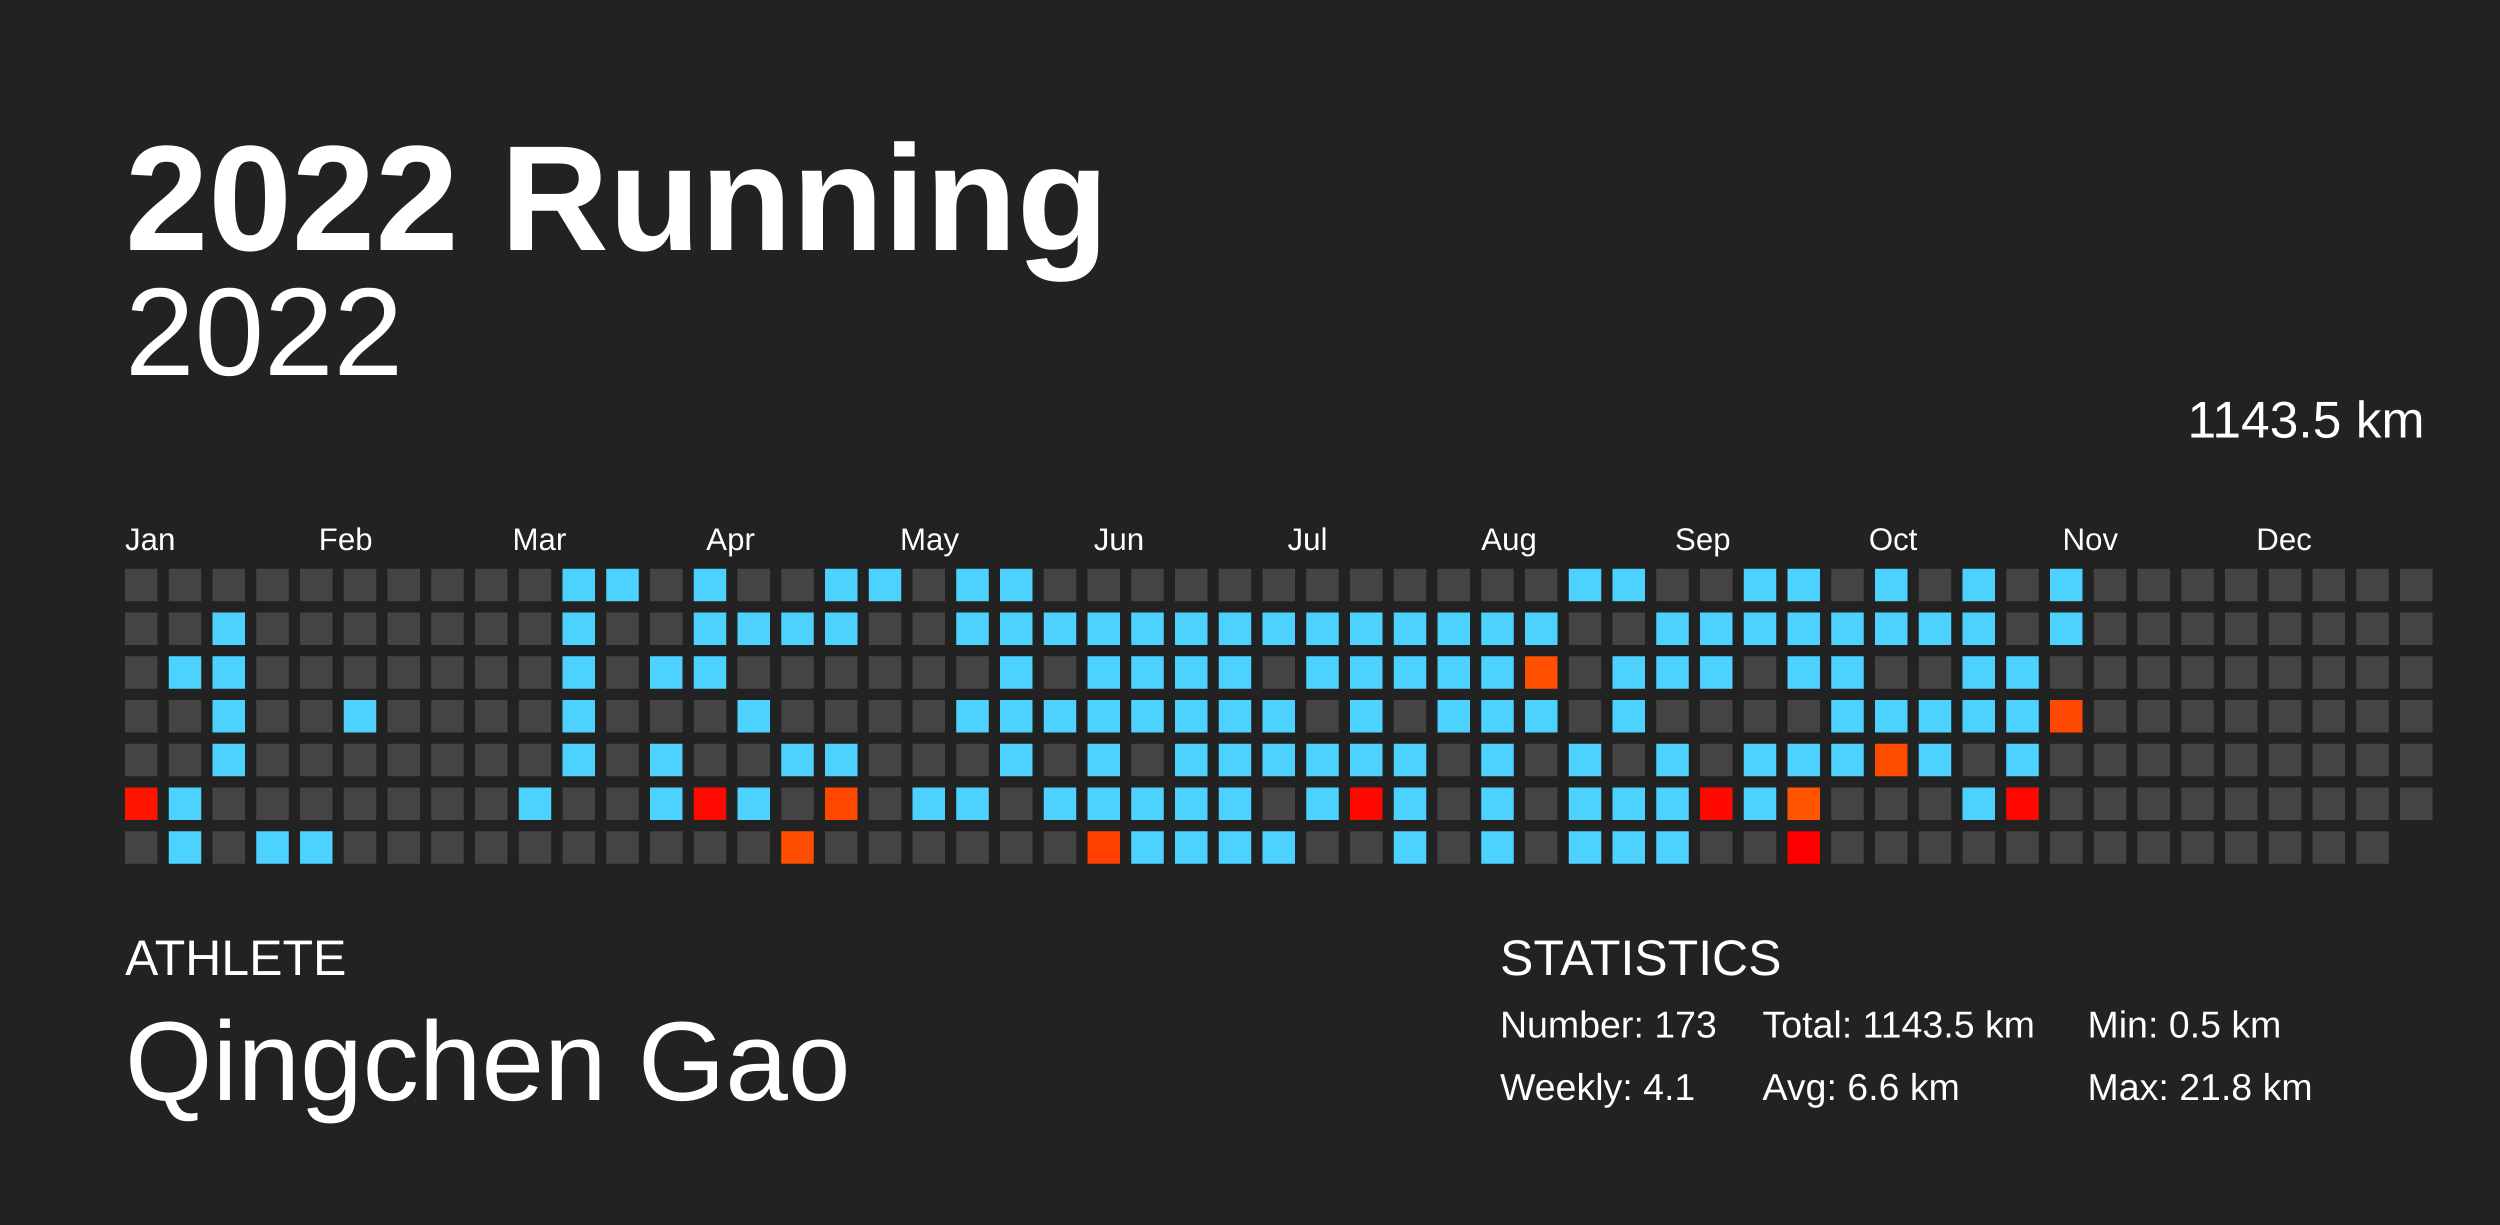
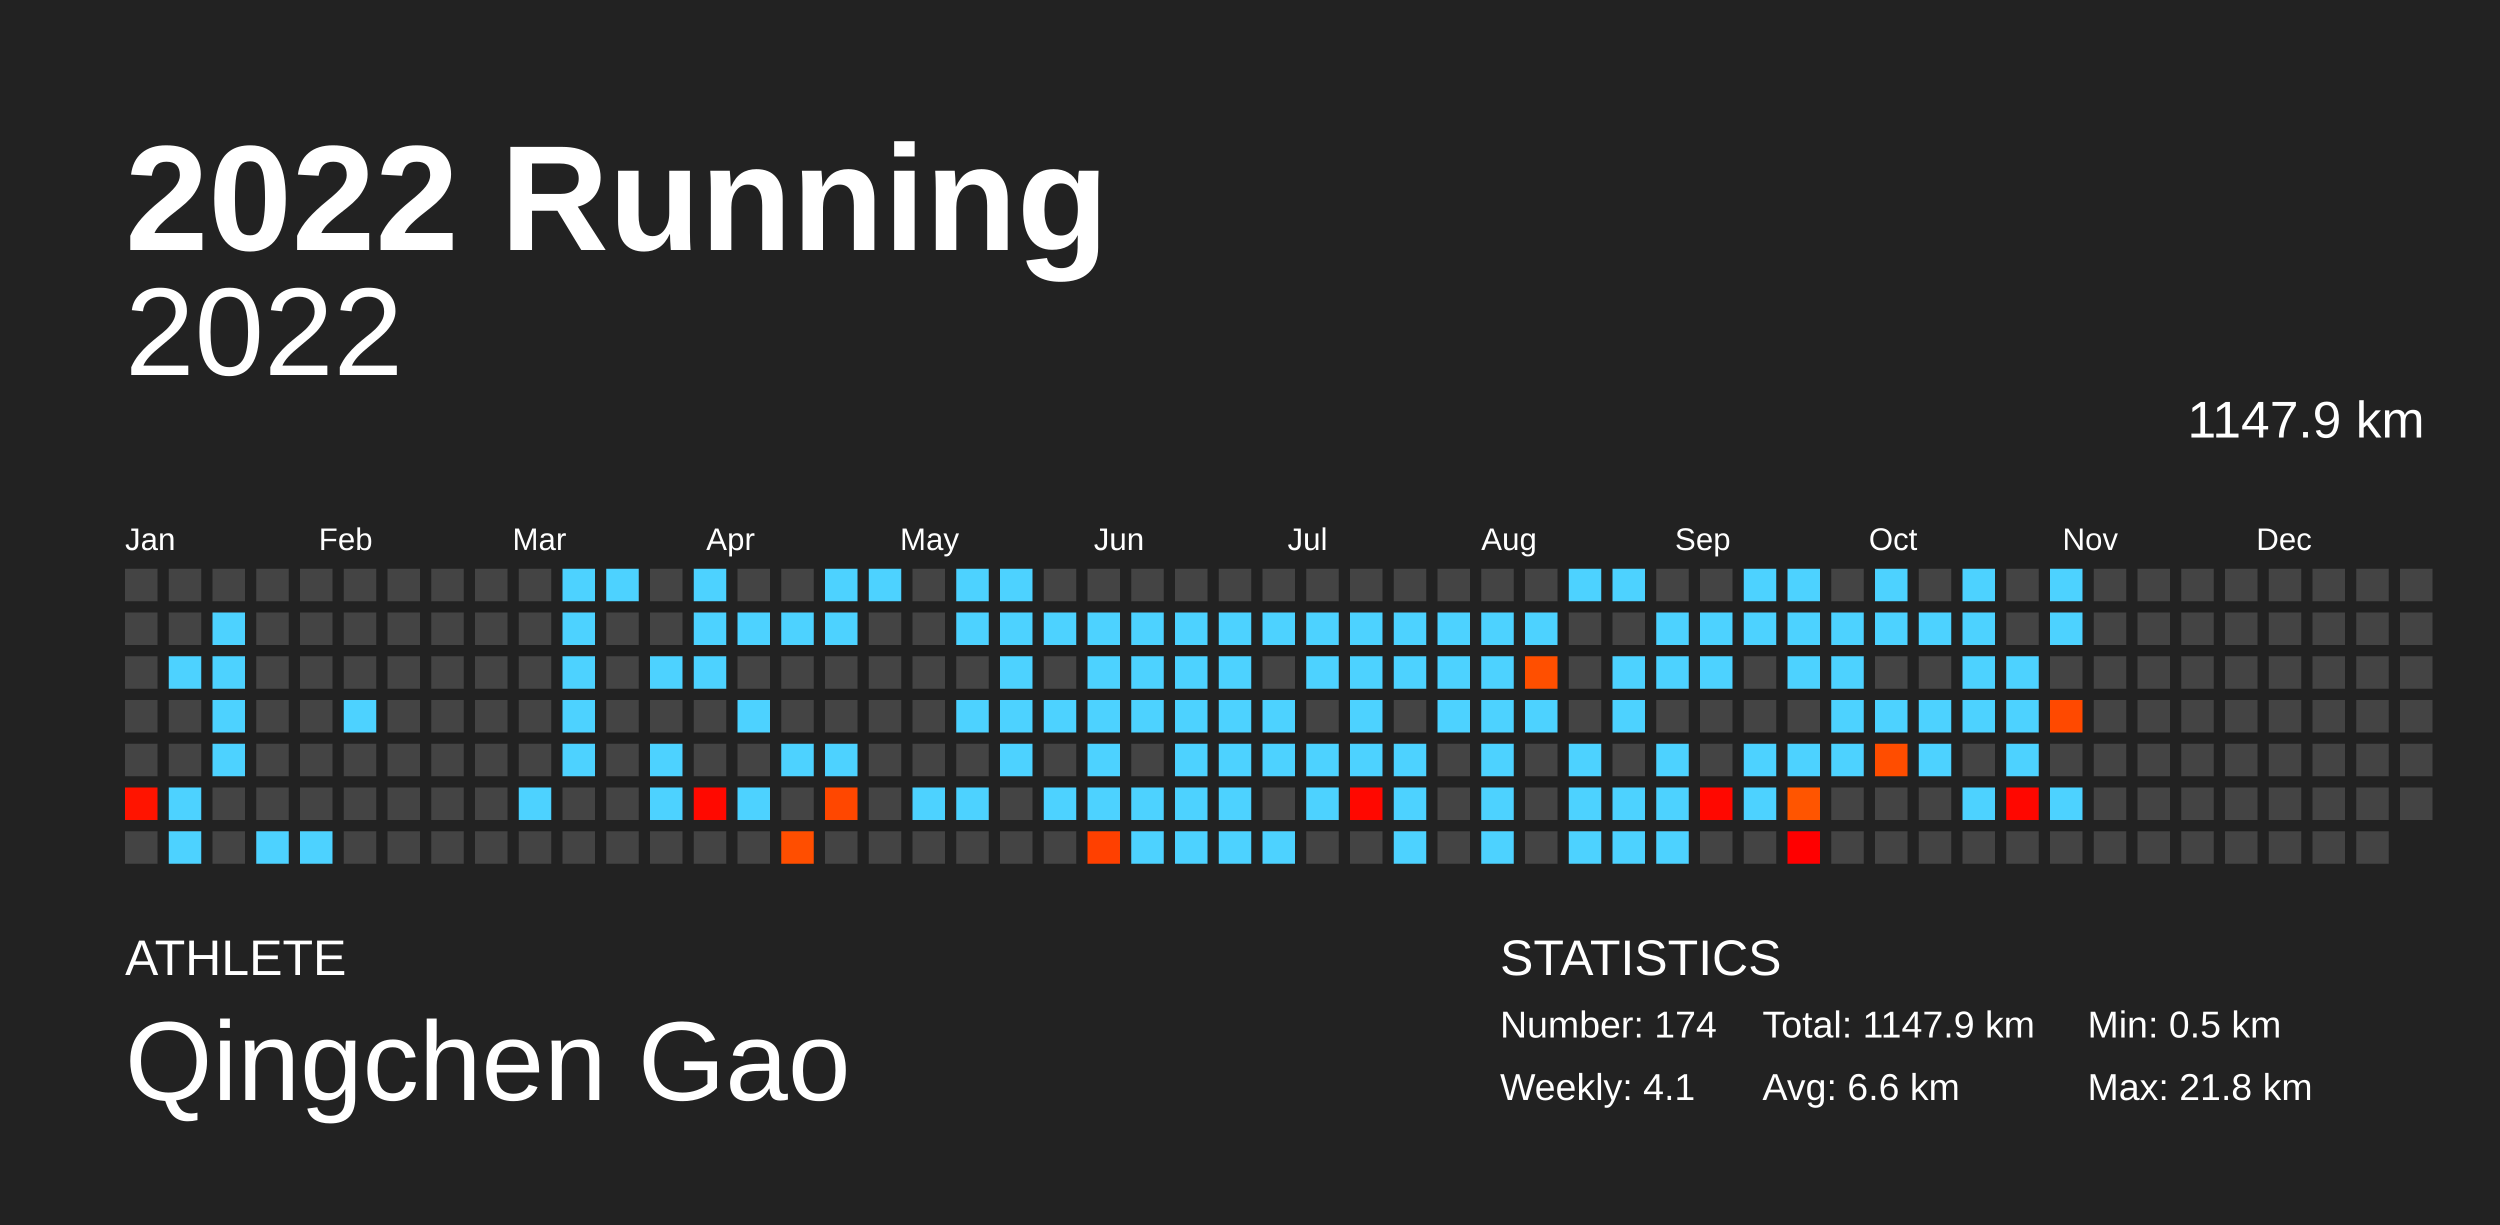
<svg xmlns="http://www.w3.org/2000/svg" baseProfile="full" height="98mm" version="1.1" viewBox="0,0,200,98" width="200mm">
  <defs />
  <rect fill="#222222" height="98" width="200" x="0" y="0" />
  <text fill="#FFFFFF" style="font-size:12px; font-family:Arial; font-weight:bold;" x="10" y="20">2022 Running</text>
  <text fill="#FFFFFF" style="font-size:4px; font-family:Arial" x="10" y="78">ATHLETE</text>
  <text fill="#FFFFFF" style="font-size:9px; font-family:Arial" x="10" y="88">Qingchen Gao</text>
  <text fill="#FFFFFF" style="font-size:4px; font-family:Arial" x="120" y="78">STATISTICS</text>
-   <text fill="#FFFFFF" style="font-size:3px; font-family:Arial" x="120" y="83">Number: 173</text>
+   <text fill="#FFFFFF" style="font-size:3px; font-family:Arial" x="120" y="83">Number: 174</text>
  <text fill="#FFFFFF" style="font-size:3px; font-family:Arial" x="120" y="88">Weekly: 4.1</text>
-   <text fill="#FFFFFF" style="font-size:3px; font-family:Arial" x="141" y="83">Total: 1143.5 km</text>
+   <text fill="#FFFFFF" style="font-size:3px; font-family:Arial" x="141" y="83">Total: 1147.9 km</text>
  <text fill="#FFFFFF" style="font-size:3px; font-family:Arial" x="141" y="88">Avg: 6.6 km</text>
  <text fill="#FFFFFF" style="font-size:3px; font-family:Arial" x="167" y="83">Min: 0.5 km</text>
  <text fill="#FFFFFF" style="font-size:3px; font-family:Arial" x="167" y="88">Max: 21.8 km</text>
  <text alignment-baseline="hanging" fill="#FFFFFF" style="font-size:10.0px; font-family:Arial;" x="10" y="30">2022</text>
-   <text alignment-baseline="hanging" fill="#FFFFFF" style="font-size:4.125px; font-family:Arial;" x="175" y="35">1143.5 km</text>
+   <text alignment-baseline="hanging" fill="#FFFFFF" style="font-size:4.125px; font-family:Arial;" x="175" y="35">1147.9 km</text>
  <text fill="#FFFFFF" style="font-size:2.5px; font-family:Arial" x="10.0" y="44">Jan</text>
  <text fill="#FFFFFF" style="font-size:2.5px; font-family:Arial" x="25.5" y="44">Feb</text>
  <text fill="#FFFFFF" style="font-size:2.5px; font-family:Arial" x="41.0" y="44">Mar</text>
  <text fill="#FFFFFF" style="font-size:2.5px; font-family:Arial" x="56.5" y="44">Apr</text>
  <text fill="#FFFFFF" style="font-size:2.5px; font-family:Arial" x="72.0" y="44">May</text>
  <text fill="#FFFFFF" style="font-size:2.5px; font-family:Arial" x="87.5" y="44">Jun</text>
  <text fill="#FFFFFF" style="font-size:2.5px; font-family:Arial" x="103.0" y="44">Jul</text>
  <text fill="#FFFFFF" style="font-size:2.5px; font-family:Arial" x="118.5" y="44">Aug</text>
  <text fill="#FFFFFF" style="font-size:2.5px; font-family:Arial" x="134.0" y="44">Sep</text>
  <text fill="#FFFFFF" style="font-size:2.5px; font-family:Arial" x="149.5" y="44">Oct</text>
  <text fill="#FFFFFF" style="font-size:2.5px; font-family:Arial" x="165.0" y="44">Nov</text>
  <text fill="#FFFFFF" style="font-size:2.5px; font-family:Arial" x="180.5" y="44">Dec</text>
  <rect fill="#444444" height="2.6" width="2.6" x="10.0" y="45.5" />
  <rect fill="#444444" height="2.6" width="2.6" x="10.0" y="49.0" />
  <rect fill="#444444" height="2.6" width="2.6" x="10.0" y="52.5" />
  <rect fill="#444444" height="2.6" width="2.6" x="10.0" y="56.0" />
  <rect fill="#444444" height="2.6" width="2.6" x="10.0" y="59.5" />
  <rect fill="#ff1400" height="2.6" width="2.6" x="10.0" y="63.0" />
  <rect fill="#444444" height="2.6" width="2.6" x="10.0" y="66.5" />
  <rect fill="#444444" height="2.6" width="2.6" x="13.5" y="45.5" />
  <rect fill="#444444" height="2.6" width="2.6" x="13.5" y="49.0" />
  <rect fill="#4dd2ff" height="2.6" width="2.6" x="13.5" y="52.5" />
  <rect fill="#444444" height="2.6" width="2.6" x="13.5" y="56.0" />
  <rect fill="#444444" height="2.6" width="2.6" x="13.5" y="59.5" />
  <rect fill="#4dd2ff" height="2.6" width="2.6" x="13.5" y="63.0" />
  <rect fill="#4dd2ff" height="2.6" width="2.6" x="13.5" y="66.5" />
  <rect fill="#444444" height="2.6" width="2.6" x="17.0" y="45.5" />
  <rect fill="#4dd2ff" height="2.6" width="2.6" x="17.0" y="49.0" />
  <rect fill="#4dd2ff" height="2.6" width="2.6" x="17.0" y="52.5" />
  <rect fill="#4dd2ff" height="2.6" width="2.6" x="17.0" y="56.0" />
  <rect fill="#4dd2ff" height="2.6" width="2.6" x="17.0" y="59.5" />
  <rect fill="#444444" height="2.6" width="2.6" x="17.0" y="63.0" />
  <rect fill="#444444" height="2.6" width="2.6" x="17.0" y="66.5" />
  <rect fill="#444444" height="2.6" width="2.6" x="20.5" y="45.5" />
  <rect fill="#444444" height="2.6" width="2.6" x="20.5" y="49.0" />
  <rect fill="#444444" height="2.6" width="2.6" x="20.5" y="52.5" />
  <rect fill="#444444" height="2.6" width="2.6" x="20.5" y="56.0" />
  <rect fill="#444444" height="2.6" width="2.6" x="20.5" y="59.5" />
  <rect fill="#444444" height="2.6" width="2.6" x="20.5" y="63.0" />
  <rect fill="#4dd2ff" height="2.6" width="2.6" x="20.5" y="66.5" />
  <rect fill="#444444" height="2.6" width="2.6" x="24.0" y="45.5" />
  <rect fill="#444444" height="2.6" width="2.6" x="24.0" y="49.0" />
  <rect fill="#444444" height="2.6" width="2.6" x="24.0" y="52.5" />
  <rect fill="#444444" height="2.6" width="2.6" x="24.0" y="56.0" />
  <rect fill="#444444" height="2.6" width="2.6" x="24.0" y="59.5" />
  <rect fill="#444444" height="2.6" width="2.6" x="24.0" y="63.0" />
  <rect fill="#4dd2ff" height="2.6" width="2.6" x="24.0" y="66.5" />
  <rect fill="#444444" height="2.6" width="2.6" x="27.5" y="45.5" />
  <rect fill="#444444" height="2.6" width="2.6" x="27.5" y="49.0" />
  <rect fill="#444444" height="2.6" width="2.6" x="27.5" y="52.5" />
  <rect fill="#4dd2ff" height="2.6" width="2.6" x="27.5" y="56.0" />
  <rect fill="#444444" height="2.6" width="2.6" x="27.5" y="59.5" />
  <rect fill="#444444" height="2.6" width="2.6" x="27.5" y="63.0" />
  <rect fill="#444444" height="2.6" width="2.6" x="27.5" y="66.5" />
  <rect fill="#444444" height="2.6" width="2.6" x="31.0" y="45.5" />
  <rect fill="#444444" height="2.6" width="2.6" x="31.0" y="49.0" />
  <rect fill="#444444" height="2.6" width="2.6" x="31.0" y="52.5" />
  <rect fill="#444444" height="2.6" width="2.6" x="31.0" y="56.0" />
  <rect fill="#444444" height="2.6" width="2.6" x="31.0" y="59.5" />
  <rect fill="#444444" height="2.6" width="2.6" x="31.0" y="63.0" />
  <rect fill="#444444" height="2.6" width="2.6" x="31.0" y="66.5" />
  <rect fill="#444444" height="2.6" width="2.6" x="34.5" y="45.5" />
  <rect fill="#444444" height="2.6" width="2.6" x="34.5" y="49.0" />
  <rect fill="#444444" height="2.6" width="2.6" x="34.5" y="52.5" />
  <rect fill="#444444" height="2.6" width="2.6" x="34.5" y="56.0" />
  <rect fill="#444444" height="2.6" width="2.6" x="34.5" y="59.5" />
  <rect fill="#444444" height="2.6" width="2.6" x="34.5" y="63.0" />
  <rect fill="#444444" height="2.6" width="2.6" x="34.5" y="66.5" />
  <rect fill="#444444" height="2.6" width="2.6" x="38.0" y="45.5" />
  <rect fill="#444444" height="2.6" width="2.6" x="38.0" y="49.0" />
  <rect fill="#444444" height="2.6" width="2.6" x="38.0" y="52.5" />
  <rect fill="#444444" height="2.6" width="2.6" x="38.0" y="56.0" />
  <rect fill="#444444" height="2.6" width="2.6" x="38.0" y="59.5" />
  <rect fill="#444444" height="2.6" width="2.6" x="38.0" y="63.0" />
  <rect fill="#444444" height="2.6" width="2.6" x="38.0" y="66.5" />
  <rect fill="#444444" height="2.6" width="2.6" x="41.5" y="45.5" />
  <rect fill="#444444" height="2.6" width="2.6" x="41.5" y="49.0" />
  <rect fill="#444444" height="2.6" width="2.6" x="41.5" y="52.5" />
  <rect fill="#444444" height="2.6" width="2.6" x="41.5" y="56.0" />
  <rect fill="#444444" height="2.6" width="2.6" x="41.5" y="59.5" />
  <rect fill="#4dd2ff" height="2.6" width="2.6" x="41.5" y="63.0" />
  <rect fill="#444444" height="2.6" width="2.6" x="41.5" y="66.5" />
  <rect fill="#4dd2ff" height="2.6" width="2.6" x="45.0" y="45.5" />
  <rect fill="#4dd2ff" height="2.6" width="2.6" x="45.0" y="49.0" />
  <rect fill="#4dd2ff" height="2.6" width="2.6" x="45.0" y="52.5" />
  <rect fill="#4dd2ff" height="2.6" width="2.6" x="45.0" y="56.0" />
  <rect fill="#4dd2ff" height="2.6" width="2.6" x="45.0" y="59.5" />
  <rect fill="#444444" height="2.6" width="2.6" x="45.0" y="63.0" />
  <rect fill="#444444" height="2.6" width="2.6" x="45.0" y="66.5" />
  <rect fill="#4dd2ff" height="2.6" width="2.6" x="48.5" y="45.5" />
  <rect fill="#444444" height="2.6" width="2.6" x="48.5" y="49.0" />
  <rect fill="#444444" height="2.6" width="2.6" x="48.5" y="52.5" />
  <rect fill="#444444" height="2.6" width="2.6" x="48.5" y="56.0" />
  <rect fill="#444444" height="2.6" width="2.6" x="48.5" y="59.5" />
  <rect fill="#444444" height="2.6" width="2.6" x="48.5" y="63.0" />
  <rect fill="#444444" height="2.6" width="2.6" x="48.5" y="66.5" />
  <rect fill="#444444" height="2.6" width="2.6" x="52.0" y="45.5" />
  <rect fill="#444444" height="2.6" width="2.6" x="52.0" y="49.0" />
  <rect fill="#4dd2ff" height="2.6" width="2.6" x="52.0" y="52.5" />
  <rect fill="#444444" height="2.6" width="2.6" x="52.0" y="56.0" />
  <rect fill="#4dd2ff" height="2.6" width="2.6" x="52.0" y="59.5" />
  <rect fill="#4dd2ff" height="2.6" width="2.6" x="52.0" y="63.0" />
  <rect fill="#444444" height="2.6" width="2.6" x="52.0" y="66.5" />
  <rect fill="#4dd2ff" height="2.6" width="2.6" x="55.5" y="45.5" />
  <rect fill="#4dd2ff" height="2.6" width="2.6" x="55.5" y="49.0" />
  <rect fill="#4dd2ff" height="2.6" width="2.6" x="55.5" y="52.5" />
  <rect fill="#444444" height="2.6" width="2.6" x="55.5" y="56.0" />
  <rect fill="#444444" height="2.6" width="2.6" x="55.5" y="59.5" />
  <rect fill="#ff0900" height="2.6" width="2.6" x="55.5" y="63.0" />
  <rect fill="#444444" height="2.6" width="2.6" x="55.5" y="66.5" />
  <rect fill="#444444" height="2.6" width="2.6" x="59.0" y="45.5" />
  <rect fill="#4dd2ff" height="2.6" width="2.6" x="59.0" y="49.0" />
  <rect fill="#444444" height="2.6" width="2.6" x="59.0" y="52.5" />
  <rect fill="#4dd2ff" height="2.6" width="2.6" x="59.0" y="56.0" />
  <rect fill="#444444" height="2.6" width="2.6" x="59.0" y="59.5" />
  <rect fill="#4dd2ff" height="2.6" width="2.6" x="59.0" y="63.0" />
  <rect fill="#444444" height="2.6" width="2.6" x="59.0" y="66.5" />
  <rect fill="#444444" height="2.6" width="2.6" x="62.5" y="45.5" />
  <rect fill="#4dd2ff" height="2.6" width="2.6" x="62.5" y="49.0" />
  <rect fill="#444444" height="2.6" width="2.6" x="62.5" y="52.5" />
  <rect fill="#444444" height="2.6" width="2.6" x="62.5" y="56.0" />
  <rect fill="#4dd2ff" height="2.6" width="2.6" x="62.5" y="59.5" />
  <rect fill="#444444" height="2.6" width="2.6" x="62.5" y="63.0" />
  <rect fill="#ff4e00" height="2.6" width="2.6" x="62.5" y="66.5" />
  <rect fill="#4dd2ff" height="2.6" width="2.6" x="66.0" y="45.5" />
  <rect fill="#4dd2ff" height="2.6" width="2.6" x="66.0" y="49.0" />
  <rect fill="#444444" height="2.6" width="2.6" x="66.0" y="52.5" />
  <rect fill="#444444" height="2.6" width="2.6" x="66.0" y="56.0" />
  <rect fill="#4dd2ff" height="2.6" width="2.6" x="66.0" y="59.5" />
  <rect fill="#ff4700" height="2.6" width="2.6" x="66.0" y="63.0" />
  <rect fill="#444444" height="2.6" width="2.6" x="66.0" y="66.5" />
  <rect fill="#4dd2ff" height="2.6" width="2.6" x="69.5" y="45.5" />
  <rect fill="#444444" height="2.6" width="2.6" x="69.5" y="49.0" />
  <rect fill="#444444" height="2.6" width="2.6" x="69.5" y="52.5" />
  <rect fill="#444444" height="2.6" width="2.6" x="69.5" y="56.0" />
  <rect fill="#444444" height="2.6" width="2.6" x="69.5" y="59.5" />
  <rect fill="#444444" height="2.6" width="2.6" x="69.5" y="63.0" />
  <rect fill="#444444" height="2.6" width="2.6" x="69.5" y="66.5" />
  <rect fill="#444444" height="2.6" width="2.6" x="73.0" y="45.5" />
  <rect fill="#444444" height="2.6" width="2.6" x="73.0" y="49.0" />
  <rect fill="#444444" height="2.6" width="2.6" x="73.0" y="52.5" />
  <rect fill="#444444" height="2.6" width="2.6" x="73.0" y="56.0" />
  <rect fill="#444444" height="2.6" width="2.6" x="73.0" y="59.5" />
  <rect fill="#4dd2ff" height="2.6" width="2.6" x="73.0" y="63.0" />
  <rect fill="#444444" height="2.6" width="2.6" x="73.0" y="66.5" />
  <rect fill="#4dd2ff" height="2.6" width="2.6" x="76.5" y="45.5" />
  <rect fill="#4dd2ff" height="2.6" width="2.6" x="76.5" y="49.0" />
  <rect fill="#444444" height="2.6" width="2.6" x="76.5" y="52.5" />
  <rect fill="#4dd2ff" height="2.6" width="2.6" x="76.5" y="56.0" />
  <rect fill="#444444" height="2.6" width="2.6" x="76.5" y="59.5" />
  <rect fill="#4dd2ff" height="2.6" width="2.6" x="76.5" y="63.0" />
  <rect fill="#444444" height="2.6" width="2.6" x="76.5" y="66.5" />
  <rect fill="#4dd2ff" height="2.6" width="2.6" x="80.0" y="45.5" />
  <rect fill="#4dd2ff" height="2.6" width="2.6" x="80.0" y="49.0" />
  <rect fill="#4dd2ff" height="2.6" width="2.6" x="80.0" y="52.5" />
  <rect fill="#4dd2ff" height="2.6" width="2.6" x="80.0" y="56.0" />
  <rect fill="#4dd2ff" height="2.6" width="2.6" x="80.0" y="59.5" />
  <rect fill="#444444" height="2.6" width="2.6" x="80.0" y="63.0" />
  <rect fill="#444444" height="2.6" width="2.6" x="80.0" y="66.5" />
  <rect fill="#444444" height="2.6" width="2.6" x="83.5" y="45.5" />
  <rect fill="#4dd2ff" height="2.6" width="2.6" x="83.5" y="49.0" />
  <rect fill="#444444" height="2.6" width="2.6" x="83.5" y="52.5" />
  <rect fill="#4dd2ff" height="2.6" width="2.6" x="83.5" y="56.0" />
  <rect fill="#444444" height="2.6" width="2.6" x="83.5" y="59.5" />
  <rect fill="#4dd2ff" height="2.6" width="2.6" x="83.5" y="63.0" />
  <rect fill="#444444" height="2.6" width="2.6" x="83.5" y="66.5" />
  <rect fill="#444444" height="2.6" width="2.6" x="87.0" y="45.5" />
  <rect fill="#4dd2ff" height="2.6" width="2.6" x="87.0" y="49.0" />
  <rect fill="#4dd2ff" height="2.6" width="2.6" x="87.0" y="52.5" />
  <rect fill="#4dd2ff" height="2.6" width="2.6" x="87.0" y="56.0" />
  <rect fill="#4dd2ff" height="2.6" width="2.6" x="87.0" y="59.5" />
  <rect fill="#4dd2ff" height="2.6" width="2.6" x="87.0" y="63.0" />
  <rect fill="#ff4000" height="2.6" width="2.6" x="87.0" y="66.5" />
  <rect fill="#444444" height="2.6" width="2.6" x="90.5" y="45.5" />
  <rect fill="#4dd2ff" height="2.6" width="2.6" x="90.5" y="49.0" />
  <rect fill="#4dd2ff" height="2.6" width="2.6" x="90.5" y="52.5" />
  <rect fill="#4dd2ff" height="2.6" width="2.6" x="90.5" y="56.0" />
  <rect fill="#444444" height="2.6" width="2.6" x="90.5" y="59.5" />
  <rect fill="#4dd2ff" height="2.6" width="2.6" x="90.5" y="63.0" />
  <rect fill="#4dd2ff" height="2.6" width="2.6" x="90.5" y="66.5" />
  <rect fill="#444444" height="2.6" width="2.6" x="94.0" y="45.5" />
  <rect fill="#4dd2ff" height="2.6" width="2.6" x="94.0" y="49.0" />
  <rect fill="#4dd2ff" height="2.6" width="2.6" x="94.0" y="52.5" />
  <rect fill="#4dd2ff" height="2.6" width="2.6" x="94.0" y="56.0" />
  <rect fill="#4dd2ff" height="2.6" width="2.6" x="94.0" y="59.5" />
  <rect fill="#4dd2ff" height="2.6" width="2.6" x="94.0" y="63.0" />
  <rect fill="#4dd2ff" height="2.6" width="2.6" x="94.0" y="66.5" />
  <rect fill="#444444" height="2.6" width="2.6" x="97.5" y="45.5" />
  <rect fill="#4dd2ff" height="2.6" width="2.6" x="97.5" y="49.0" />
  <rect fill="#4dd2ff" height="2.6" width="2.6" x="97.5" y="52.5" />
  <rect fill="#4dd2ff" height="2.6" width="2.6" x="97.5" y="56.0" />
  <rect fill="#4dd2ff" height="2.6" width="2.6" x="97.5" y="59.5" />
  <rect fill="#4dd2ff" height="2.6" width="2.6" x="97.5" y="63.0" />
  <rect fill="#4dd2ff" height="2.6" width="2.6" x="97.5" y="66.5" />
  <rect fill="#444444" height="2.6" width="2.6" x="101.0" y="45.5" />
  <rect fill="#4dd2ff" height="2.6" width="2.6" x="101.0" y="49.0" />
  <rect fill="#444444" height="2.6" width="2.6" x="101.0" y="52.5" />
  <rect fill="#4dd2ff" height="2.6" width="2.6" x="101.0" y="56.0" />
  <rect fill="#4dd2ff" height="2.6" width="2.6" x="101.0" y="59.5" />
  <rect fill="#444444" height="2.6" width="2.6" x="101.0" y="63.0" />
  <rect fill="#4dd2ff" height="2.6" width="2.6" x="101.0" y="66.5" />
  <rect fill="#444444" height="2.6" width="2.6" x="104.5" y="45.5" />
  <rect fill="#4dd2ff" height="2.6" width="2.6" x="104.5" y="49.0" />
  <rect fill="#4dd2ff" height="2.6" width="2.6" x="104.5" y="52.5" />
  <rect fill="#444444" height="2.6" width="2.6" x="104.5" y="56.0" />
  <rect fill="#4dd2ff" height="2.6" width="2.6" x="104.5" y="59.5" />
  <rect fill="#4dd2ff" height="2.6" width="2.6" x="104.5" y="63.0" />
  <rect fill="#444444" height="2.6" width="2.6" x="104.5" y="66.5" />
  <rect fill="#444444" height="2.6" width="2.6" x="108.0" y="45.5" />
  <rect fill="#4dd2ff" height="2.6" width="2.6" x="108.0" y="49.0" />
  <rect fill="#4dd2ff" height="2.6" width="2.6" x="108.0" y="52.5" />
  <rect fill="#4dd2ff" height="2.6" width="2.6" x="108.0" y="56.0" />
  <rect fill="#4dd2ff" height="2.6" width="2.6" x="108.0" y="59.5" />
  <rect fill="#ff0800" height="2.6" width="2.6" x="108.0" y="63.0" />
  <rect fill="#444444" height="2.6" width="2.6" x="108.0" y="66.5" />
  <rect fill="#444444" height="2.6" width="2.6" x="111.5" y="45.5" />
  <rect fill="#4dd2ff" height="2.6" width="2.6" x="111.5" y="49.0" />
  <rect fill="#4dd2ff" height="2.6" width="2.6" x="111.5" y="52.5" />
  <rect fill="#444444" height="2.6" width="2.6" x="111.5" y="56.0" />
  <rect fill="#4dd2ff" height="2.6" width="2.6" x="111.5" y="59.5" />
  <rect fill="#4dd2ff" height="2.6" width="2.6" x="111.5" y="63.0" />
  <rect fill="#4dd2ff" height="2.6" width="2.6" x="111.5" y="66.5" />
  <rect fill="#444444" height="2.6" width="2.6" x="115.0" y="45.5" />
  <rect fill="#4dd2ff" height="2.6" width="2.6" x="115.0" y="49.0" />
  <rect fill="#4dd2ff" height="2.6" width="2.6" x="115.0" y="52.5" />
  <rect fill="#4dd2ff" height="2.6" width="2.6" x="115.0" y="56.0" />
  <rect fill="#444444" height="2.6" width="2.6" x="115.0" y="59.5" />
  <rect fill="#444444" height="2.6" width="2.6" x="115.0" y="63.0" />
  <rect fill="#444444" height="2.6" width="2.6" x="115.0" y="66.5" />
  <rect fill="#444444" height="2.6" width="2.6" x="118.5" y="45.5" />
  <rect fill="#4dd2ff" height="2.6" width="2.6" x="118.5" y="49.0" />
  <rect fill="#4dd2ff" height="2.6" width="2.6" x="118.5" y="52.5" />
  <rect fill="#4dd2ff" height="2.6" width="2.6" x="118.5" y="56.0" />
  <rect fill="#4dd2ff" height="2.6" width="2.6" x="118.5" y="59.5" />
  <rect fill="#4dd2ff" height="2.6" width="2.6" x="118.5" y="63.0" />
  <rect fill="#4dd2ff" height="2.6" width="2.6" x="118.5" y="66.5" />
  <rect fill="#444444" height="2.6" width="2.6" x="122.0" y="45.5" />
  <rect fill="#4dd2ff" height="2.6" width="2.6" x="122.0" y="49.0" />
  <rect fill="#ff4f00" height="2.6" width="2.6" x="122.0" y="52.5" />
  <rect fill="#4dd2ff" height="2.6" width="2.6" x="122.0" y="56.0" />
  <rect fill="#444444" height="2.6" width="2.6" x="122.0" y="59.5" />
  <rect fill="#444444" height="2.6" width="2.6" x="122.0" y="63.0" />
  <rect fill="#444444" height="2.6" width="2.6" x="122.0" y="66.5" />
  <rect fill="#4dd2ff" height="2.6" width="2.6" x="125.5" y="45.5" />
  <rect fill="#444444" height="2.6" width="2.6" x="125.5" y="49.0" />
  <rect fill="#444444" height="2.6" width="2.6" x="125.5" y="52.5" />
  <rect fill="#444444" height="2.6" width="2.6" x="125.5" y="56.0" />
  <rect fill="#4dd2ff" height="2.6" width="2.6" x="125.5" y="59.5" />
  <rect fill="#4dd2ff" height="2.6" width="2.6" x="125.5" y="63.0" />
  <rect fill="#4dd2ff" height="2.6" width="2.6" x="125.5" y="66.5" />
  <rect fill="#4dd2ff" height="2.6" width="2.6" x="129.0" y="45.5" />
  <rect fill="#444444" height="2.6" width="2.6" x="129.0" y="49.0" />
  <rect fill="#4dd2ff" height="2.6" width="2.6" x="129.0" y="52.5" />
  <rect fill="#4dd2ff" height="2.6" width="2.6" x="129.0" y="56.0" />
  <rect fill="#444444" height="2.6" width="2.6" x="129.0" y="59.5" />
  <rect fill="#4dd2ff" height="2.6" width="2.6" x="129.0" y="63.0" />
  <rect fill="#4dd2ff" height="2.6" width="2.6" x="129.0" y="66.5" />
  <rect fill="#444444" height="2.6" width="2.6" x="132.5" y="45.5" />
  <rect fill="#4dd2ff" height="2.6" width="2.6" x="132.5" y="49.0" />
  <rect fill="#4dd2ff" height="2.6" width="2.6" x="132.5" y="52.5" />
  <rect fill="#444444" height="2.6" width="2.6" x="132.5" y="56.0" />
  <rect fill="#4dd2ff" height="2.6" width="2.6" x="132.5" y="59.5" />
  <rect fill="#4dd2ff" height="2.6" width="2.6" x="132.5" y="63.0" />
  <rect fill="#4dd2ff" height="2.6" width="2.6" x="132.5" y="66.5" />
  <rect fill="#444444" height="2.6" width="2.6" x="136.0" y="45.5" />
  <rect fill="#4dd2ff" height="2.6" width="2.6" x="136.0" y="49.0" />
  <rect fill="#4dd2ff" height="2.6" width="2.6" x="136.0" y="52.5" />
  <rect fill="#444444" height="2.6" width="2.6" x="136.0" y="56.0" />
  <rect fill="#444444" height="2.6" width="2.6" x="136.0" y="59.5" />
  <rect fill="#ff0800" height="2.6" width="2.6" x="136.0" y="63.0" />
  <rect fill="#444444" height="2.6" width="2.6" x="136.0" y="66.5" />
  <rect fill="#4dd2ff" height="2.6" width="2.6" x="139.5" y="45.5" />
  <rect fill="#4dd2ff" height="2.6" width="2.6" x="139.5" y="49.0" />
  <rect fill="#444444" height="2.6" width="2.6" x="139.5" y="52.5" />
  <rect fill="#444444" height="2.6" width="2.6" x="139.5" y="56.0" />
  <rect fill="#4dd2ff" height="2.6" width="2.6" x="139.5" y="59.5" />
  <rect fill="#4dd2ff" height="2.6" width="2.6" x="139.5" y="63.0" />
  <rect fill="#444444" height="2.6" width="2.6" x="139.5" y="66.5" />
  <rect fill="#4dd2ff" height="2.6" width="2.6" x="143.0" y="45.5" />
  <rect fill="#4dd2ff" height="2.6" width="2.6" x="143.0" y="49.0" />
  <rect fill="#4dd2ff" height="2.6" width="2.6" x="143.0" y="52.5" />
  <rect fill="#444444" height="2.6" width="2.6" x="143.0" y="56.0" />
  <rect fill="#4dd2ff" height="2.6" width="2.6" x="143.0" y="59.5" />
  <rect fill="#ff5500" height="2.6" width="2.6" x="143.0" y="63.0" />
  <rect fill="#ff0000" height="2.6" width="2.6" x="143.0" y="66.5" />
  <rect fill="#444444" height="2.6" width="2.6" x="146.5" y="45.5" />
  <rect fill="#4dd2ff" height="2.6" width="2.6" x="146.5" y="49.0" />
  <rect fill="#4dd2ff" height="2.6" width="2.6" x="146.5" y="52.5" />
  <rect fill="#4dd2ff" height="2.6" width="2.6" x="146.5" y="56.0" />
  <rect fill="#4dd2ff" height="2.6" width="2.6" x="146.5" y="59.5" />
  <rect fill="#444444" height="2.6" width="2.6" x="146.5" y="63.0" />
  <rect fill="#444444" height="2.6" width="2.6" x="146.5" y="66.5" />
  <rect fill="#4dd2ff" height="2.6" width="2.6" x="150.0" y="45.5" />
  <rect fill="#4dd2ff" height="2.6" width="2.6" x="150.0" y="49.0" />
  <rect fill="#444444" height="2.6" width="2.6" x="150.0" y="52.5" />
  <rect fill="#4dd2ff" height="2.6" width="2.6" x="150.0" y="56.0" />
  <rect fill="#ff4d00" height="2.6" width="2.6" x="150.0" y="59.5" />
  <rect fill="#444444" height="2.6" width="2.6" x="150.0" y="63.0" />
  <rect fill="#444444" height="2.6" width="2.6" x="150.0" y="66.5" />
  <rect fill="#444444" height="2.6" width="2.6" x="153.5" y="45.5" />
  <rect fill="#4dd2ff" height="2.6" width="2.6" x="153.5" y="49.0" />
  <rect fill="#444444" height="2.6" width="2.6" x="153.5" y="52.5" />
  <rect fill="#4dd2ff" height="2.6" width="2.6" x="153.5" y="56.0" />
  <rect fill="#4dd2ff" height="2.6" width="2.6" x="153.5" y="59.5" />
  <rect fill="#444444" height="2.6" width="2.6" x="153.5" y="63.0" />
  <rect fill="#444444" height="2.6" width="2.6" x="153.5" y="66.5" />
  <rect fill="#4dd2ff" height="2.6" width="2.6" x="157.0" y="45.5" />
  <rect fill="#4dd2ff" height="2.6" width="2.6" x="157.0" y="49.0" />
  <rect fill="#4dd2ff" height="2.6" width="2.6" x="157.0" y="52.5" />
  <rect fill="#4dd2ff" height="2.6" width="2.6" x="157.0" y="56.0" />
  <rect fill="#444444" height="2.6" width="2.6" x="157.0" y="59.5" />
  <rect fill="#4dd2ff" height="2.6" width="2.6" x="157.0" y="63.0" />
  <rect fill="#444444" height="2.6" width="2.6" x="157.0" y="66.5" />
  <rect fill="#444444" height="2.6" width="2.6" x="160.5" y="45.5" />
  <rect fill="#444444" height="2.6" width="2.6" x="160.5" y="49.0" />
  <rect fill="#4dd2ff" height="2.6" width="2.6" x="160.5" y="52.5" />
  <rect fill="#4dd2ff" height="2.6" width="2.6" x="160.5" y="56.0" />
  <rect fill="#4dd2ff" height="2.6" width="2.6" x="160.5" y="59.5" />
  <rect fill="#ff0700" height="2.6" width="2.6" x="160.5" y="63.0" />
  <rect fill="#444444" height="2.6" width="2.6" x="160.5" y="66.5" />
  <rect fill="#4dd2ff" height="2.6" width="2.6" x="164.0" y="45.5" />
  <rect fill="#4dd2ff" height="2.6" width="2.6" x="164.0" y="49.0" />
  <rect fill="#444444" height="2.6" width="2.6" x="164.0" y="52.5" />
  <rect fill="#ff4900" height="2.6" width="2.6" x="164.0" y="56.0" />
  <rect fill="#444444" height="2.6" width="2.6" x="164.0" y="59.5" />
-   <rect fill="#444444" height="2.6" width="2.6" x="164.0" y="63.0" />
+   <rect fill="#4dd2ff" height="2.6" width="2.6" x="164.0" y="63.0" />
  <rect fill="#444444" height="2.6" width="2.6" x="164.0" y="66.5" />
  <rect fill="#444444" height="2.6" width="2.6" x="167.5" y="45.5" />
  <rect fill="#444444" height="2.6" width="2.6" x="167.5" y="49.0" />
  <rect fill="#444444" height="2.6" width="2.6" x="167.5" y="52.5" />
  <rect fill="#444444" height="2.6" width="2.6" x="167.5" y="56.0" />
  <rect fill="#444444" height="2.6" width="2.6" x="167.5" y="59.5" />
  <rect fill="#444444" height="2.6" width="2.6" x="167.5" y="63.0" />
  <rect fill="#444444" height="2.6" width="2.6" x="167.5" y="66.5" />
  <rect fill="#444444" height="2.6" width="2.6" x="171.0" y="45.5" />
  <rect fill="#444444" height="2.6" width="2.6" x="171.0" y="49.0" />
  <rect fill="#444444" height="2.6" width="2.6" x="171.0" y="52.5" />
  <rect fill="#444444" height="2.6" width="2.6" x="171.0" y="56.0" />
  <rect fill="#444444" height="2.6" width="2.6" x="171.0" y="59.5" />
  <rect fill="#444444" height="2.6" width="2.6" x="171.0" y="63.0" />
  <rect fill="#444444" height="2.6" width="2.6" x="171.0" y="66.5" />
  <rect fill="#444444" height="2.6" width="2.6" x="174.5" y="45.5" />
  <rect fill="#444444" height="2.6" width="2.6" x="174.5" y="49.0" />
  <rect fill="#444444" height="2.6" width="2.6" x="174.5" y="52.5" />
  <rect fill="#444444" height="2.6" width="2.6" x="174.5" y="56.0" />
  <rect fill="#444444" height="2.6" width="2.6" x="174.5" y="59.5" />
  <rect fill="#444444" height="2.6" width="2.6" x="174.5" y="63.0" />
  <rect fill="#444444" height="2.6" width="2.6" x="174.5" y="66.5" />
  <rect fill="#444444" height="2.6" width="2.6" x="178.0" y="45.5" />
  <rect fill="#444444" height="2.6" width="2.6" x="178.0" y="49.0" />
  <rect fill="#444444" height="2.6" width="2.6" x="178.0" y="52.5" />
  <rect fill="#444444" height="2.6" width="2.6" x="178.0" y="56.0" />
  <rect fill="#444444" height="2.6" width="2.6" x="178.0" y="59.5" />
  <rect fill="#444444" height="2.6" width="2.6" x="178.0" y="63.0" />
  <rect fill="#444444" height="2.6" width="2.6" x="178.0" y="66.5" />
  <rect fill="#444444" height="2.6" width="2.6" x="181.5" y="45.5" />
  <rect fill="#444444" height="2.6" width="2.6" x="181.5" y="49.0" />
  <rect fill="#444444" height="2.6" width="2.6" x="181.5" y="52.5" />
  <rect fill="#444444" height="2.6" width="2.6" x="181.5" y="56.0" />
  <rect fill="#444444" height="2.6" width="2.6" x="181.5" y="59.5" />
  <rect fill="#444444" height="2.6" width="2.6" x="181.5" y="63.0" />
  <rect fill="#444444" height="2.6" width="2.6" x="181.5" y="66.5" />
  <rect fill="#444444" height="2.6" width="2.6" x="185.0" y="45.5" />
  <rect fill="#444444" height="2.6" width="2.6" x="185.0" y="49.0" />
  <rect fill="#444444" height="2.6" width="2.6" x="185.0" y="52.5" />
  <rect fill="#444444" height="2.6" width="2.6" x="185.0" y="56.0" />
  <rect fill="#444444" height="2.6" width="2.6" x="185.0" y="59.5" />
  <rect fill="#444444" height="2.6" width="2.6" x="185.0" y="63.0" />
  <rect fill="#444444" height="2.6" width="2.6" x="185.0" y="66.5" />
  <rect fill="#444444" height="2.6" width="2.6" x="188.5" y="45.5" />
  <rect fill="#444444" height="2.6" width="2.6" x="188.5" y="49.0" />
  <rect fill="#444444" height="2.6" width="2.6" x="188.5" y="52.5" />
  <rect fill="#444444" height="2.6" width="2.6" x="188.5" y="56.0" />
  <rect fill="#444444" height="2.6" width="2.6" x="188.5" y="59.5" />
  <rect fill="#444444" height="2.6" width="2.6" x="188.5" y="63.0" />
  <rect fill="#444444" height="2.6" width="2.6" x="188.5" y="66.5" />
  <rect fill="#444444" height="2.6" width="2.6" x="192.0" y="45.5" />
  <rect fill="#444444" height="2.6" width="2.6" x="192.0" y="49.0" />
  <rect fill="#444444" height="2.6" width="2.6" x="192.0" y="52.5" />
  <rect fill="#444444" height="2.6" width="2.6" x="192.0" y="56.0" />
  <rect fill="#444444" height="2.6" width="2.6" x="192.0" y="59.5" />
  <rect fill="#444444" height="2.6" width="2.6" x="192.0" y="63.0" />
</svg>
